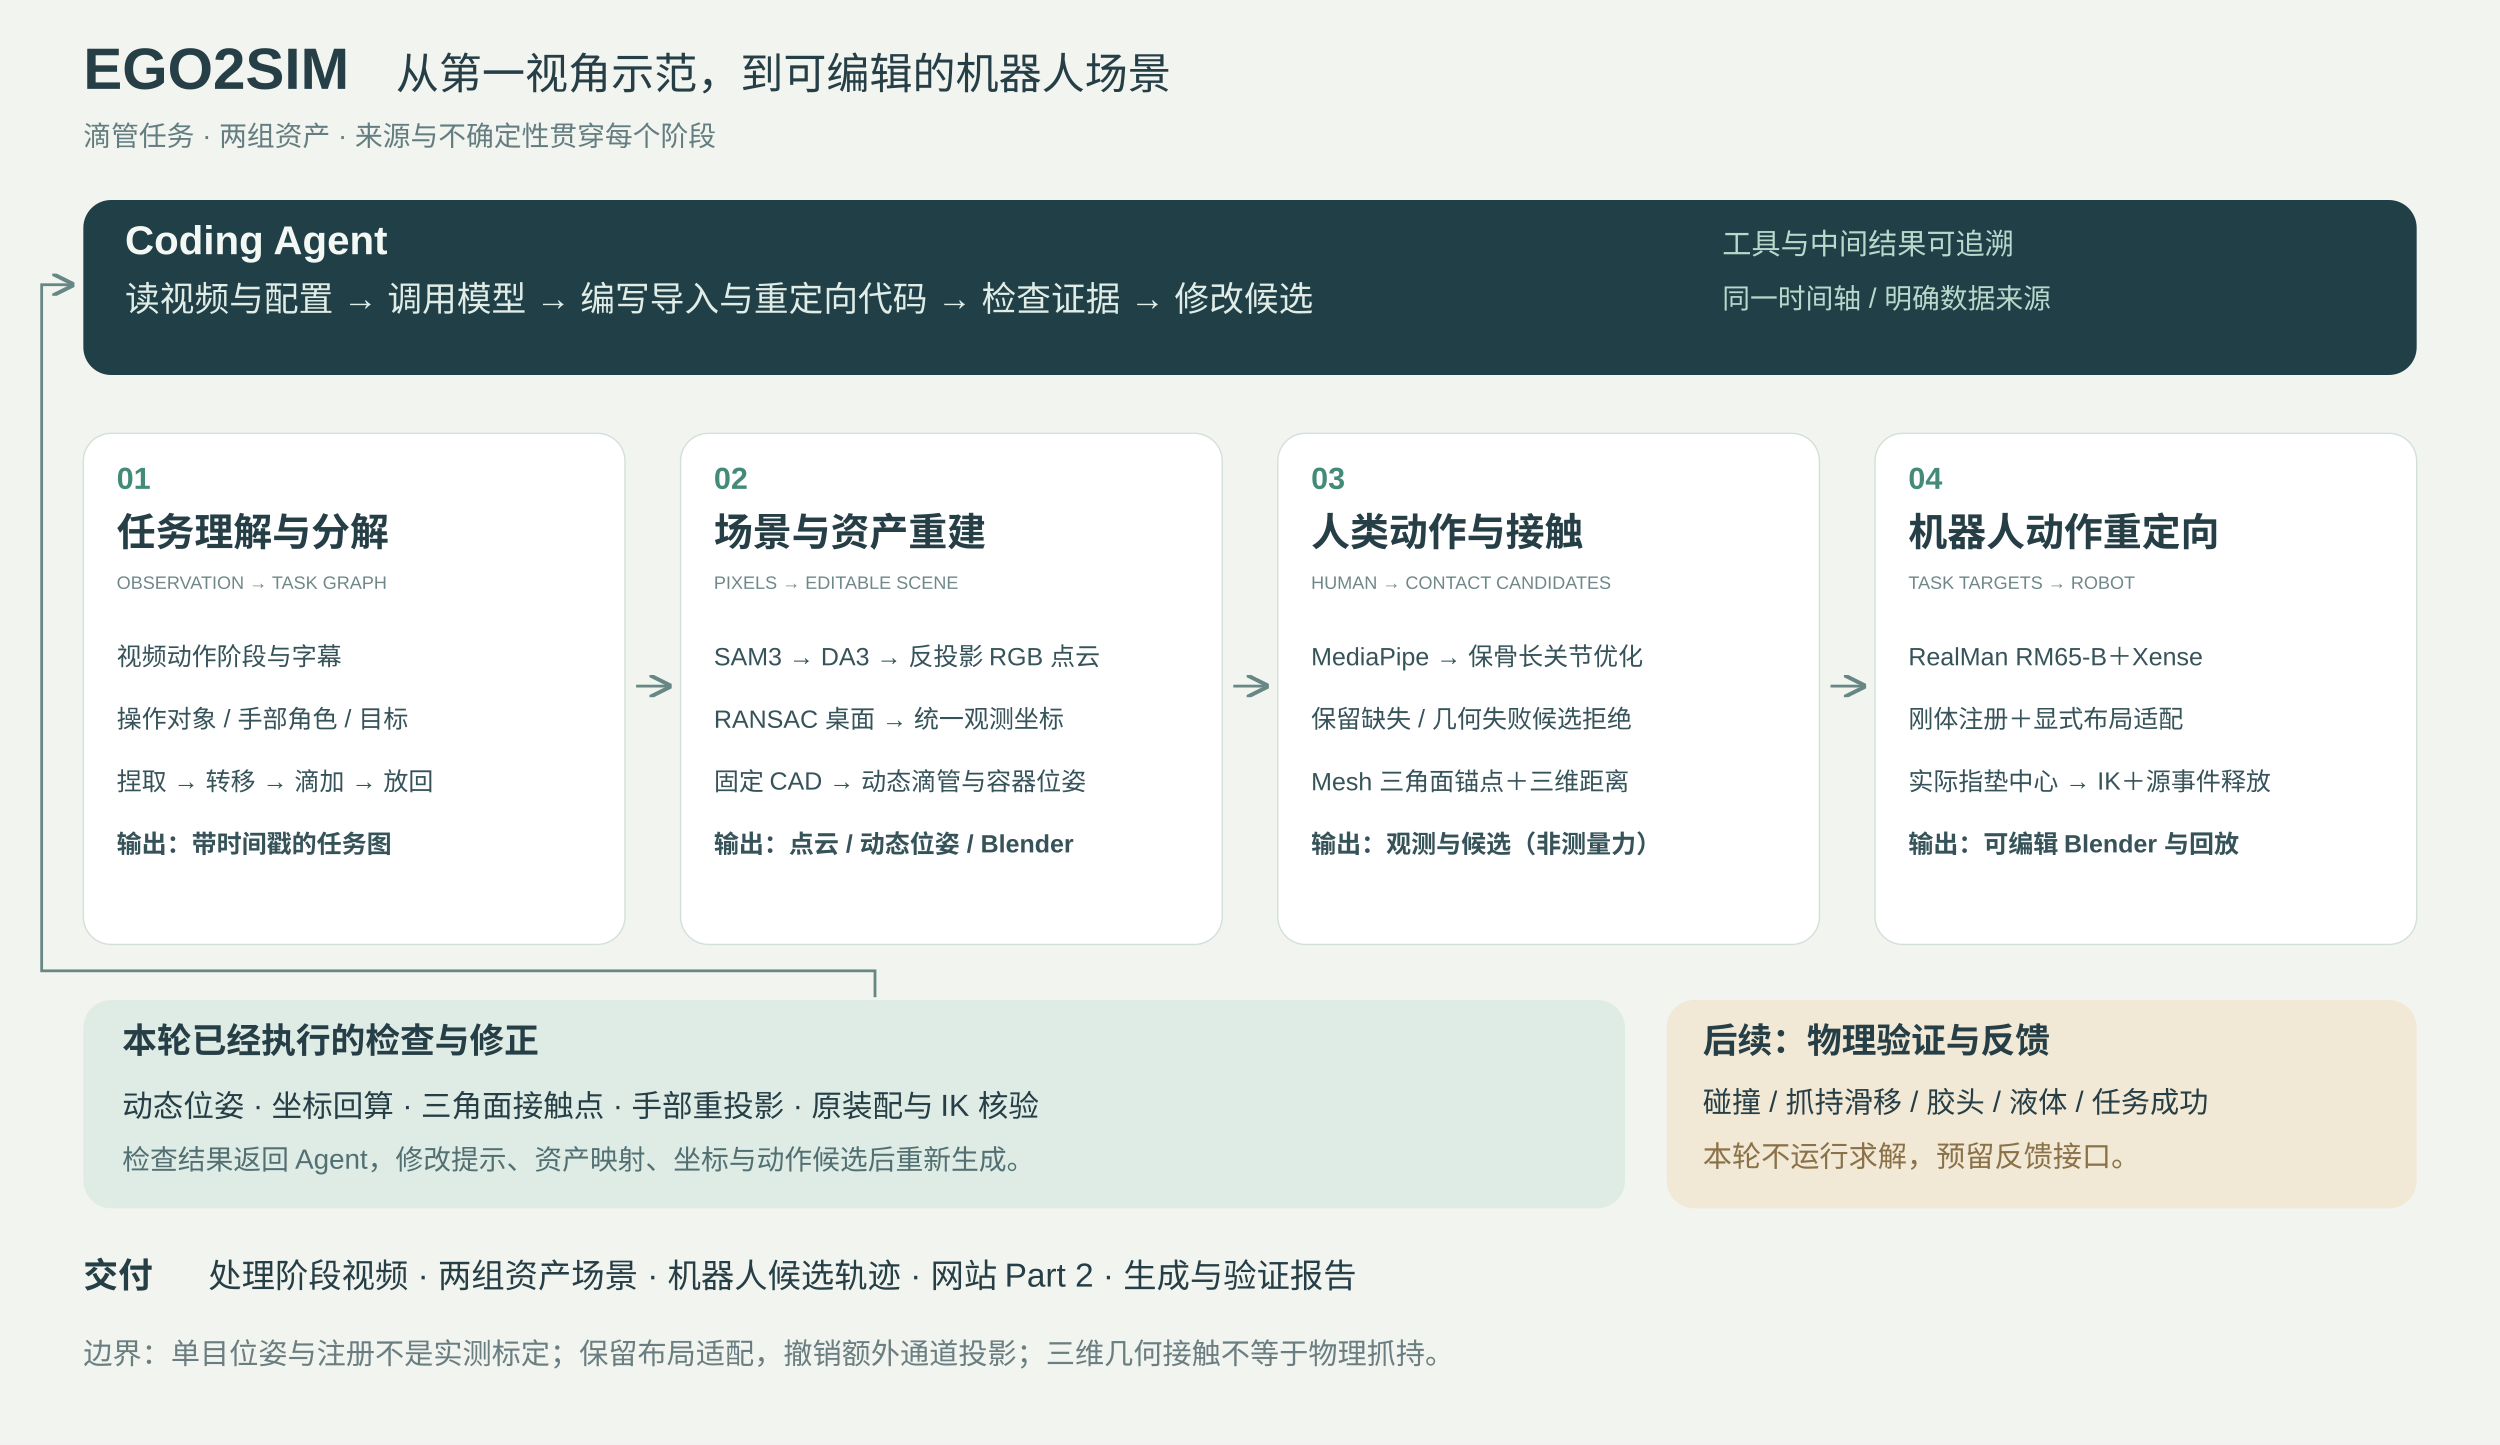
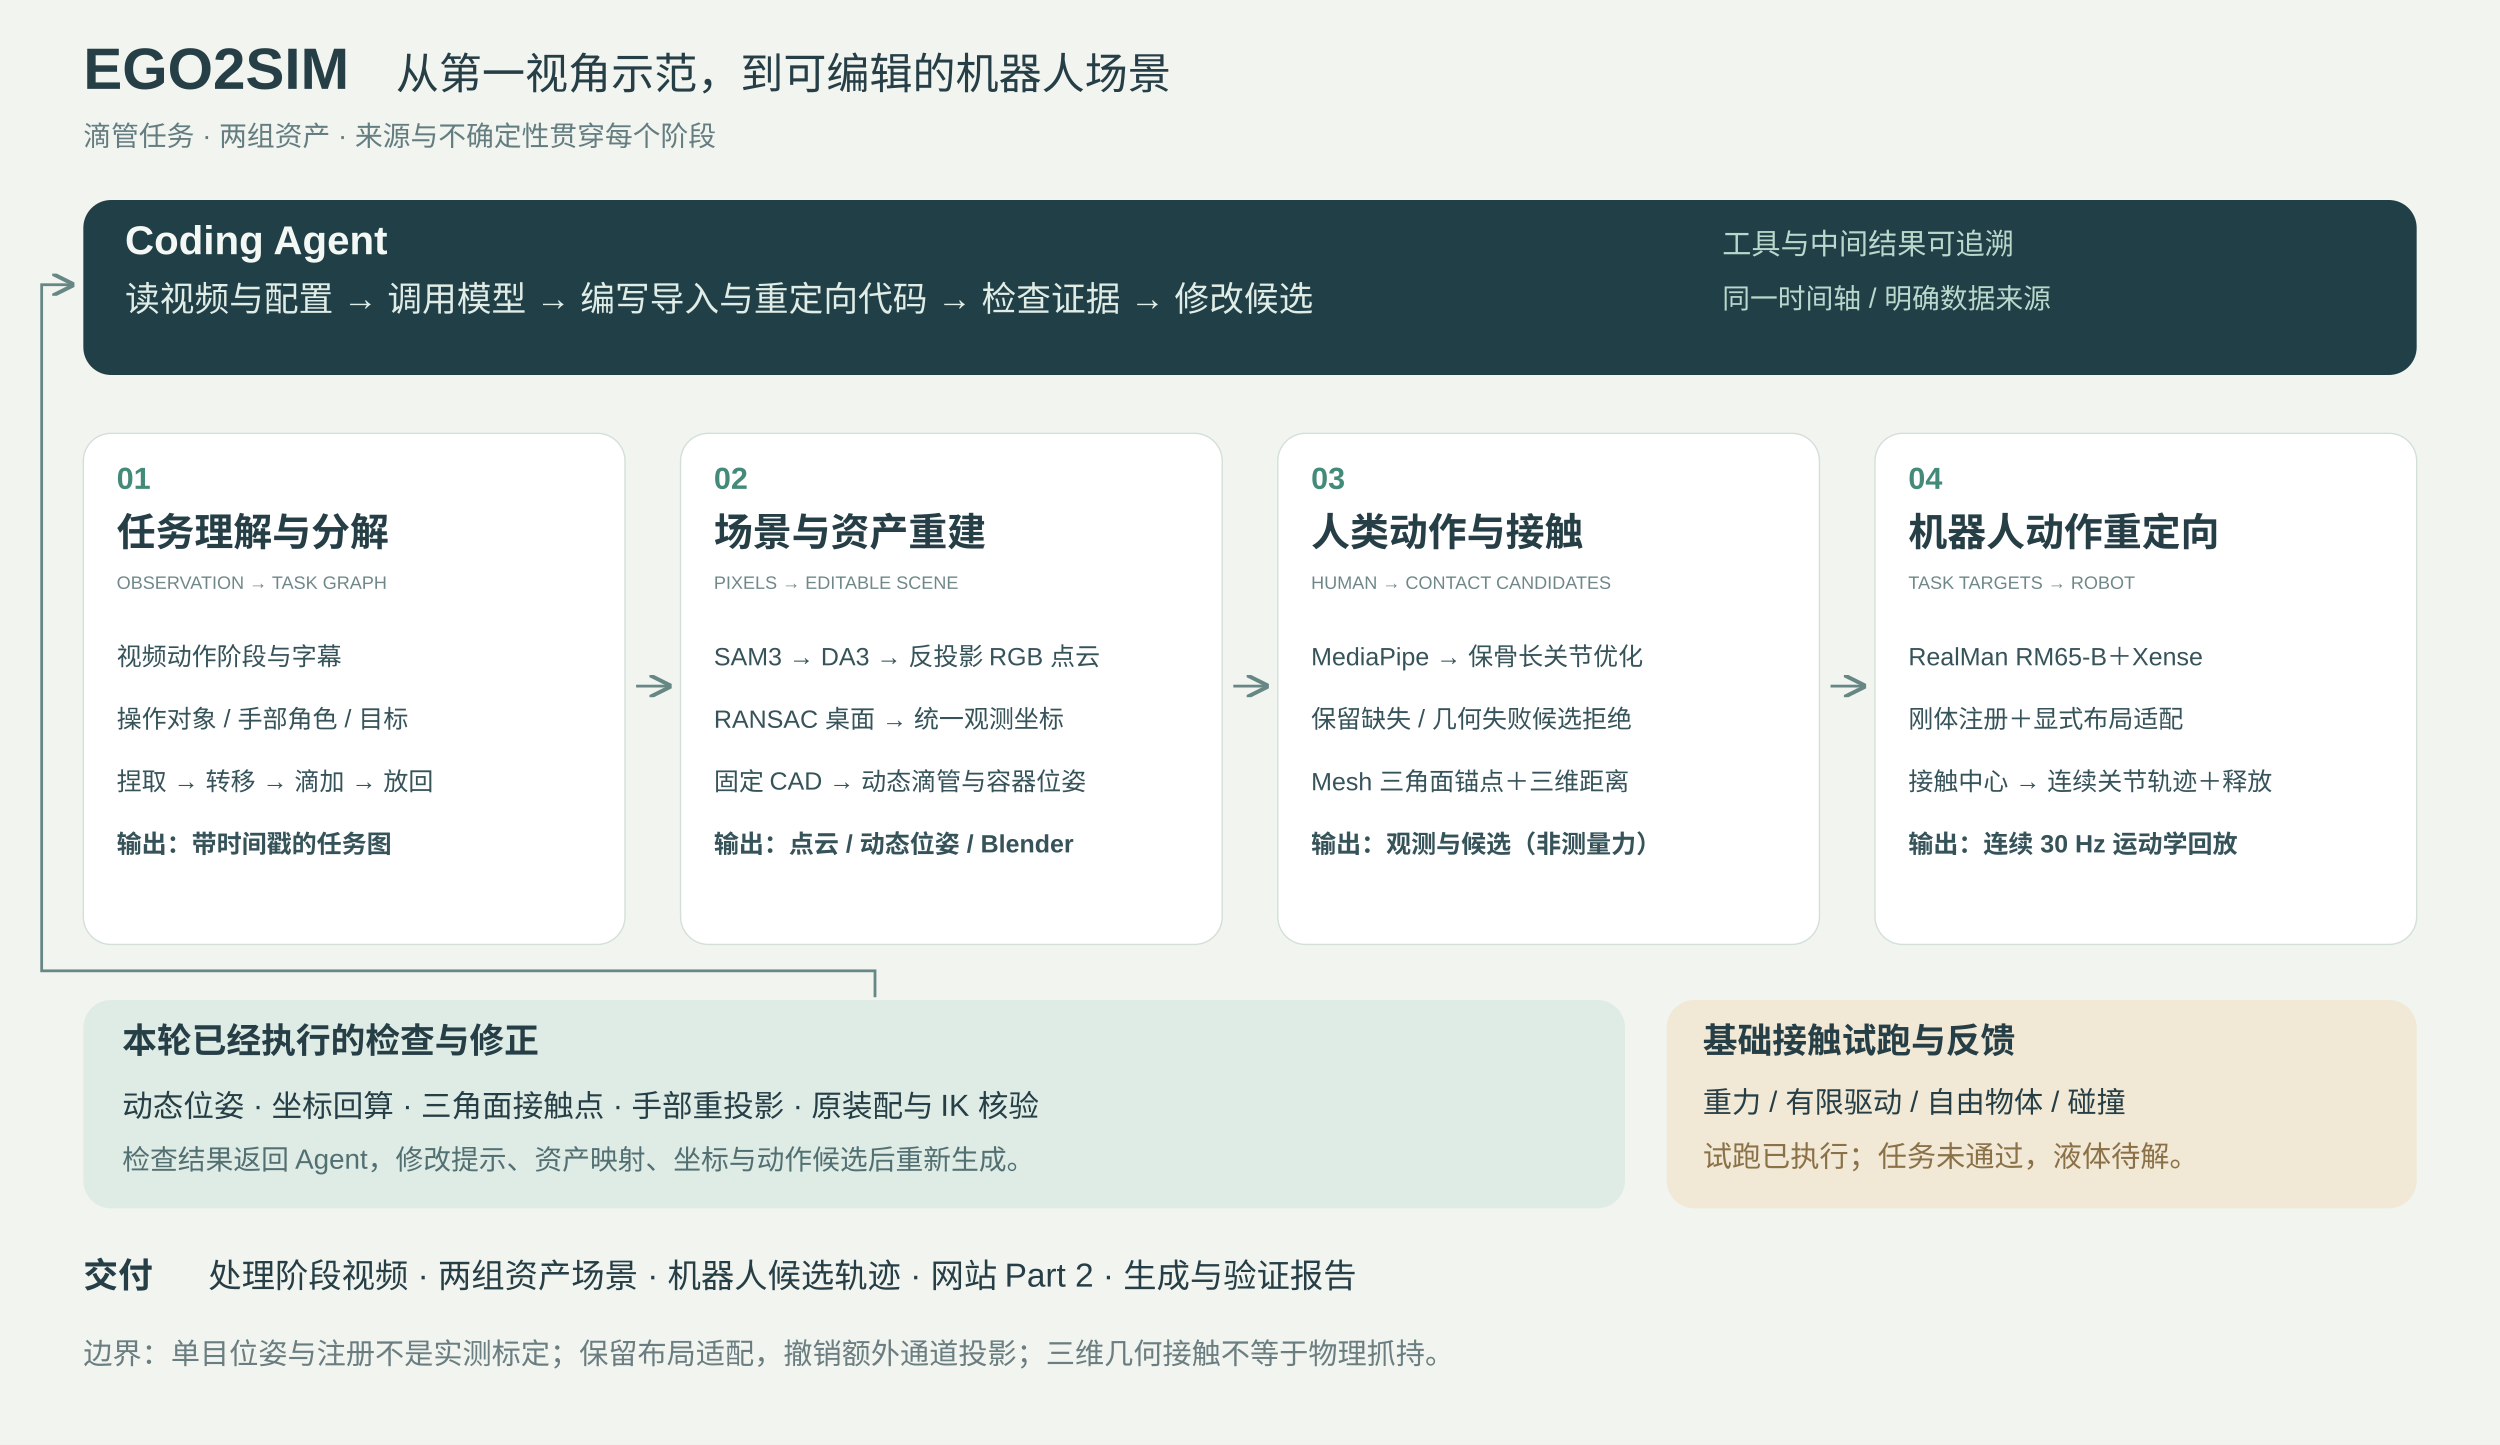
<svg xmlns="http://www.w3.org/2000/svg" width="1800" height="1040" viewBox="0 0 1800 1040">
  <defs>
    <marker id="arrow" viewBox="0 0 10 10" refX="9" refY="5" markerWidth="8" markerHeight="8" orient="auto-start-reverse">
      <path d="M0 0L10 5L0 10" fill="none" stroke="#668784" stroke-width="1.8" />
    </marker>
  </defs>
  <style>text{font-family:Arial,"PingFang SC","Noto Sans CJK SC",sans-serif}</style>
  <rect x="0" y="0" width="1800" height="1040" rx="0" fill="#f1f4ef" stroke="none" />
  <text x="60" y="64" font-size="42" fill="#263e46" font-weight="700">EGO2SIM</text>
  <text x="285" y="64" font-size="31" fill="#263e46" font-weight="400">从第一视角示范，到可编辑的机器人场景</text>
  <text x="60" y="105" font-size="20" fill="#647d80" font-weight="400">滴管任务 · 两组资产 · 来源与不确定性贯穿每个阶段</text>
  <rect x="60" y="144" width="1680" height="126" rx="20" fill="#213f47" stroke="none" />
  <text x="90" y="183" font-size="29" fill="#f4f8f4" font-weight="700">Coding Agent</text>
  <text x="90" y="224" font-size="25" fill="#e0ece6" font-weight="400">读视频与配置 → 调用模型 → 编写导入与重定向代码 → 检查证据 → 修改候选</text>
  <text x="1240" y="183" font-size="21" fill="#b9d8cc" font-weight="400">工具与中间结果可追溯</text>
  <text x="1240" y="222" font-size="20" fill="#b9d8cc" font-weight="400">同一时间轴 / 明确数据来源</text>
  <rect x="60" y="312" width="390" height="368" rx="20" fill="#ffffff" stroke="#d3dfd9" />
  <text x="84" y="352" font-size="22" fill="#438b78" font-weight="700">01</text>
  <text x="84" y="393" font-size="28" fill="#263e46" font-weight="700">任务理解与分解</text>
  <text x="84" y="424" font-size="13" fill="#6f8788" font-weight="400">OBSERVATION → TASK GRAPH</text>
  <text x="84" y="479" font-size="18" fill="#36535a" font-weight="400">视频动作阶段与字幕</text>
  <text x="84" y="524" font-size="18" fill="#36535a" font-weight="400">操作对象 / 手部角色 / 目标</text>
  <text x="84" y="569" font-size="18" fill="#36535a" font-weight="400">捏取 → 转移 → 滴加 → 放回</text>
  <text x="84" y="614" font-size="18" fill="#36535a" font-weight="600">输出：带时间戳的任务图</text>
  <path d="M458 494H482" stroke="#668784" stroke-width="2" marker-end="url(#arrow)" />
  <rect x="490" y="312" width="390" height="368" rx="20" fill="#ffffff" stroke="#d3dfd9" />
  <text x="514" y="352" font-size="22" fill="#438b78" font-weight="700">02</text>
  <text x="514" y="393" font-size="28" fill="#263e46" font-weight="700">场景与资产重建</text>
  <text x="514" y="424" font-size="13" fill="#6f8788" font-weight="400">PIXELS → EDITABLE SCENE</text>
  <text x="514" y="479" font-size="18" fill="#36535a" font-weight="400">SAM3 → DA3 → 反投影 RGB 点云</text>
  <text x="514" y="524" font-size="18" fill="#36535a" font-weight="400">RANSAC 桌面 → 统一观测坐标</text>
  <text x="514" y="569" font-size="18" fill="#36535a" font-weight="400">固定 CAD → 动态滴管与容器位姿</text>
  <text x="514" y="614" font-size="18" fill="#36535a" font-weight="600">输出：点云 / 动态位姿 / Blender</text>
  <path d="M888 494H912" stroke="#668784" stroke-width="2" marker-end="url(#arrow)" />
  <rect x="920" y="312" width="390" height="368" rx="20" fill="#ffffff" stroke="#d3dfd9" />
  <text x="944" y="352" font-size="22" fill="#438b78" font-weight="700">03</text>
  <text x="944" y="393" font-size="28" fill="#263e46" font-weight="700">人类动作与接触</text>
  <text x="944" y="424" font-size="13" fill="#6f8788" font-weight="400">HUMAN → CONTACT CANDIDATES</text>
  <text x="944" y="479" font-size="18" fill="#36535a" font-weight="400">MediaPipe → 保骨长关节优化</text>
  <text x="944" y="524" font-size="18" fill="#36535a" font-weight="400">保留缺失 / 几何失败候选拒绝</text>
  <text x="944" y="569" font-size="18" fill="#36535a" font-weight="400">Mesh 三角面锚点＋三维距离</text>
  <text x="944" y="614" font-size="18" fill="#36535a" font-weight="600">输出：观测与候选（非测量力）</text>
  <path d="M1318 494H1342" stroke="#668784" stroke-width="2" marker-end="url(#arrow)" />
  <rect x="1350" y="312" width="390" height="368" rx="20" fill="#ffffff" stroke="#d3dfd9" />
  <text x="1374" y="352" font-size="22" fill="#438b78" font-weight="700">04</text>
  <text x="1374" y="393" font-size="28" fill="#263e46" font-weight="700">机器人动作重定向</text>
  <text x="1374" y="424" font-size="13" fill="#6f8788" font-weight="400">TASK TARGETS → ROBOT</text>
  <text x="1374" y="479" font-size="18" fill="#36535a" font-weight="400">RealMan RM65-B＋Xense</text>
  <text x="1374" y="524" font-size="18" fill="#36535a" font-weight="400">刚体注册＋显式布局适配</text>
-   <text x="1374" y="569" font-size="18" fill="#36535a" font-weight="400">实际指垫中心 → IK＋源事件释放</text>
-   <text x="1374" y="614" font-size="18" fill="#36535a" font-weight="600">输出：可编辑 Blender 与回放</text>
+   <text x="1374" y="569" font-size="18" fill="#36535a" font-weight="400">接触中心 → 连续关节轨迹＋释放</text>
+   <text x="1374" y="614" font-size="18" fill="#36535a" font-weight="600">输出：连续 30 Hz 运动学回放</text>
  <rect x="60" y="720" width="1110" height="150" rx="20" fill="#dfece5" stroke="none" />
  <text x="88" y="758" font-size="25" fill="#263e46" font-weight="700">本轮已经执行的检查与修正</text>
  <text x="88" y="804" font-size="22" fill="#263e46" font-weight="400">动态位姿 · 坐标回算 · 三角面接触点 · 手部重投影 · 原装配与 IK 核验</text>
  <text x="88" y="842" font-size="20" fill="#526f72" font-weight="400">检查结果返回 Agent，修改提示、资产映射、坐标与动作候选后重新生成。</text>
  <rect x="1200" y="720" width="540" height="150" rx="20" fill="#f1e8d5" stroke="none" />
-   <text x="1226" y="758" font-size="25" fill="#263e46" font-weight="700">后续：物理验证与反馈</text>
-   <text x="1226" y="801" font-size="21" fill="#263e46" font-weight="400">碰撞 / 抓持滑移 / 胶头 / 液体 / 任务成功</text>
-   <text x="1226" y="840" font-size="21" fill="#8b7147" font-weight="400">本轮不运行求解，预留反馈接口。</text>
+   <text x="1226" y="758" font-size="25" fill="#263e46" font-weight="700">基础接触试跑与反馈</text>
+   <text x="1226" y="801" font-size="21" fill="#263e46" font-weight="400">重力 / 有限驱动 / 自由物体 / 碰撞</text>
+   <text x="1226" y="840" font-size="21" fill="#8b7147" font-weight="400">试跑已执行；任务未通过，液体待解。</text>
  <path d="M630 718V699H30V205H52" fill="none" stroke="#668784" stroke-width="2" marker-end="url(#arrow)" />
  <text x="60" y="927" font-size="25" fill="#263e46" font-weight="700">交付</text>
  <text x="150" y="927" font-size="24" fill="#263e46" font-weight="400">处理阶段视频 · 两组资产场景 · 机器人候选轨迹 · 网站 Part 2 · 生成与验证报告</text>
  <text x="60" y="982" font-size="21" fill="#6a7d80" font-weight="400">边界：单目位姿与注册不是实测标定；保留布局适配，撤销额外通道投影；三维几何接触不等于物理抓持。</text>
</svg>
